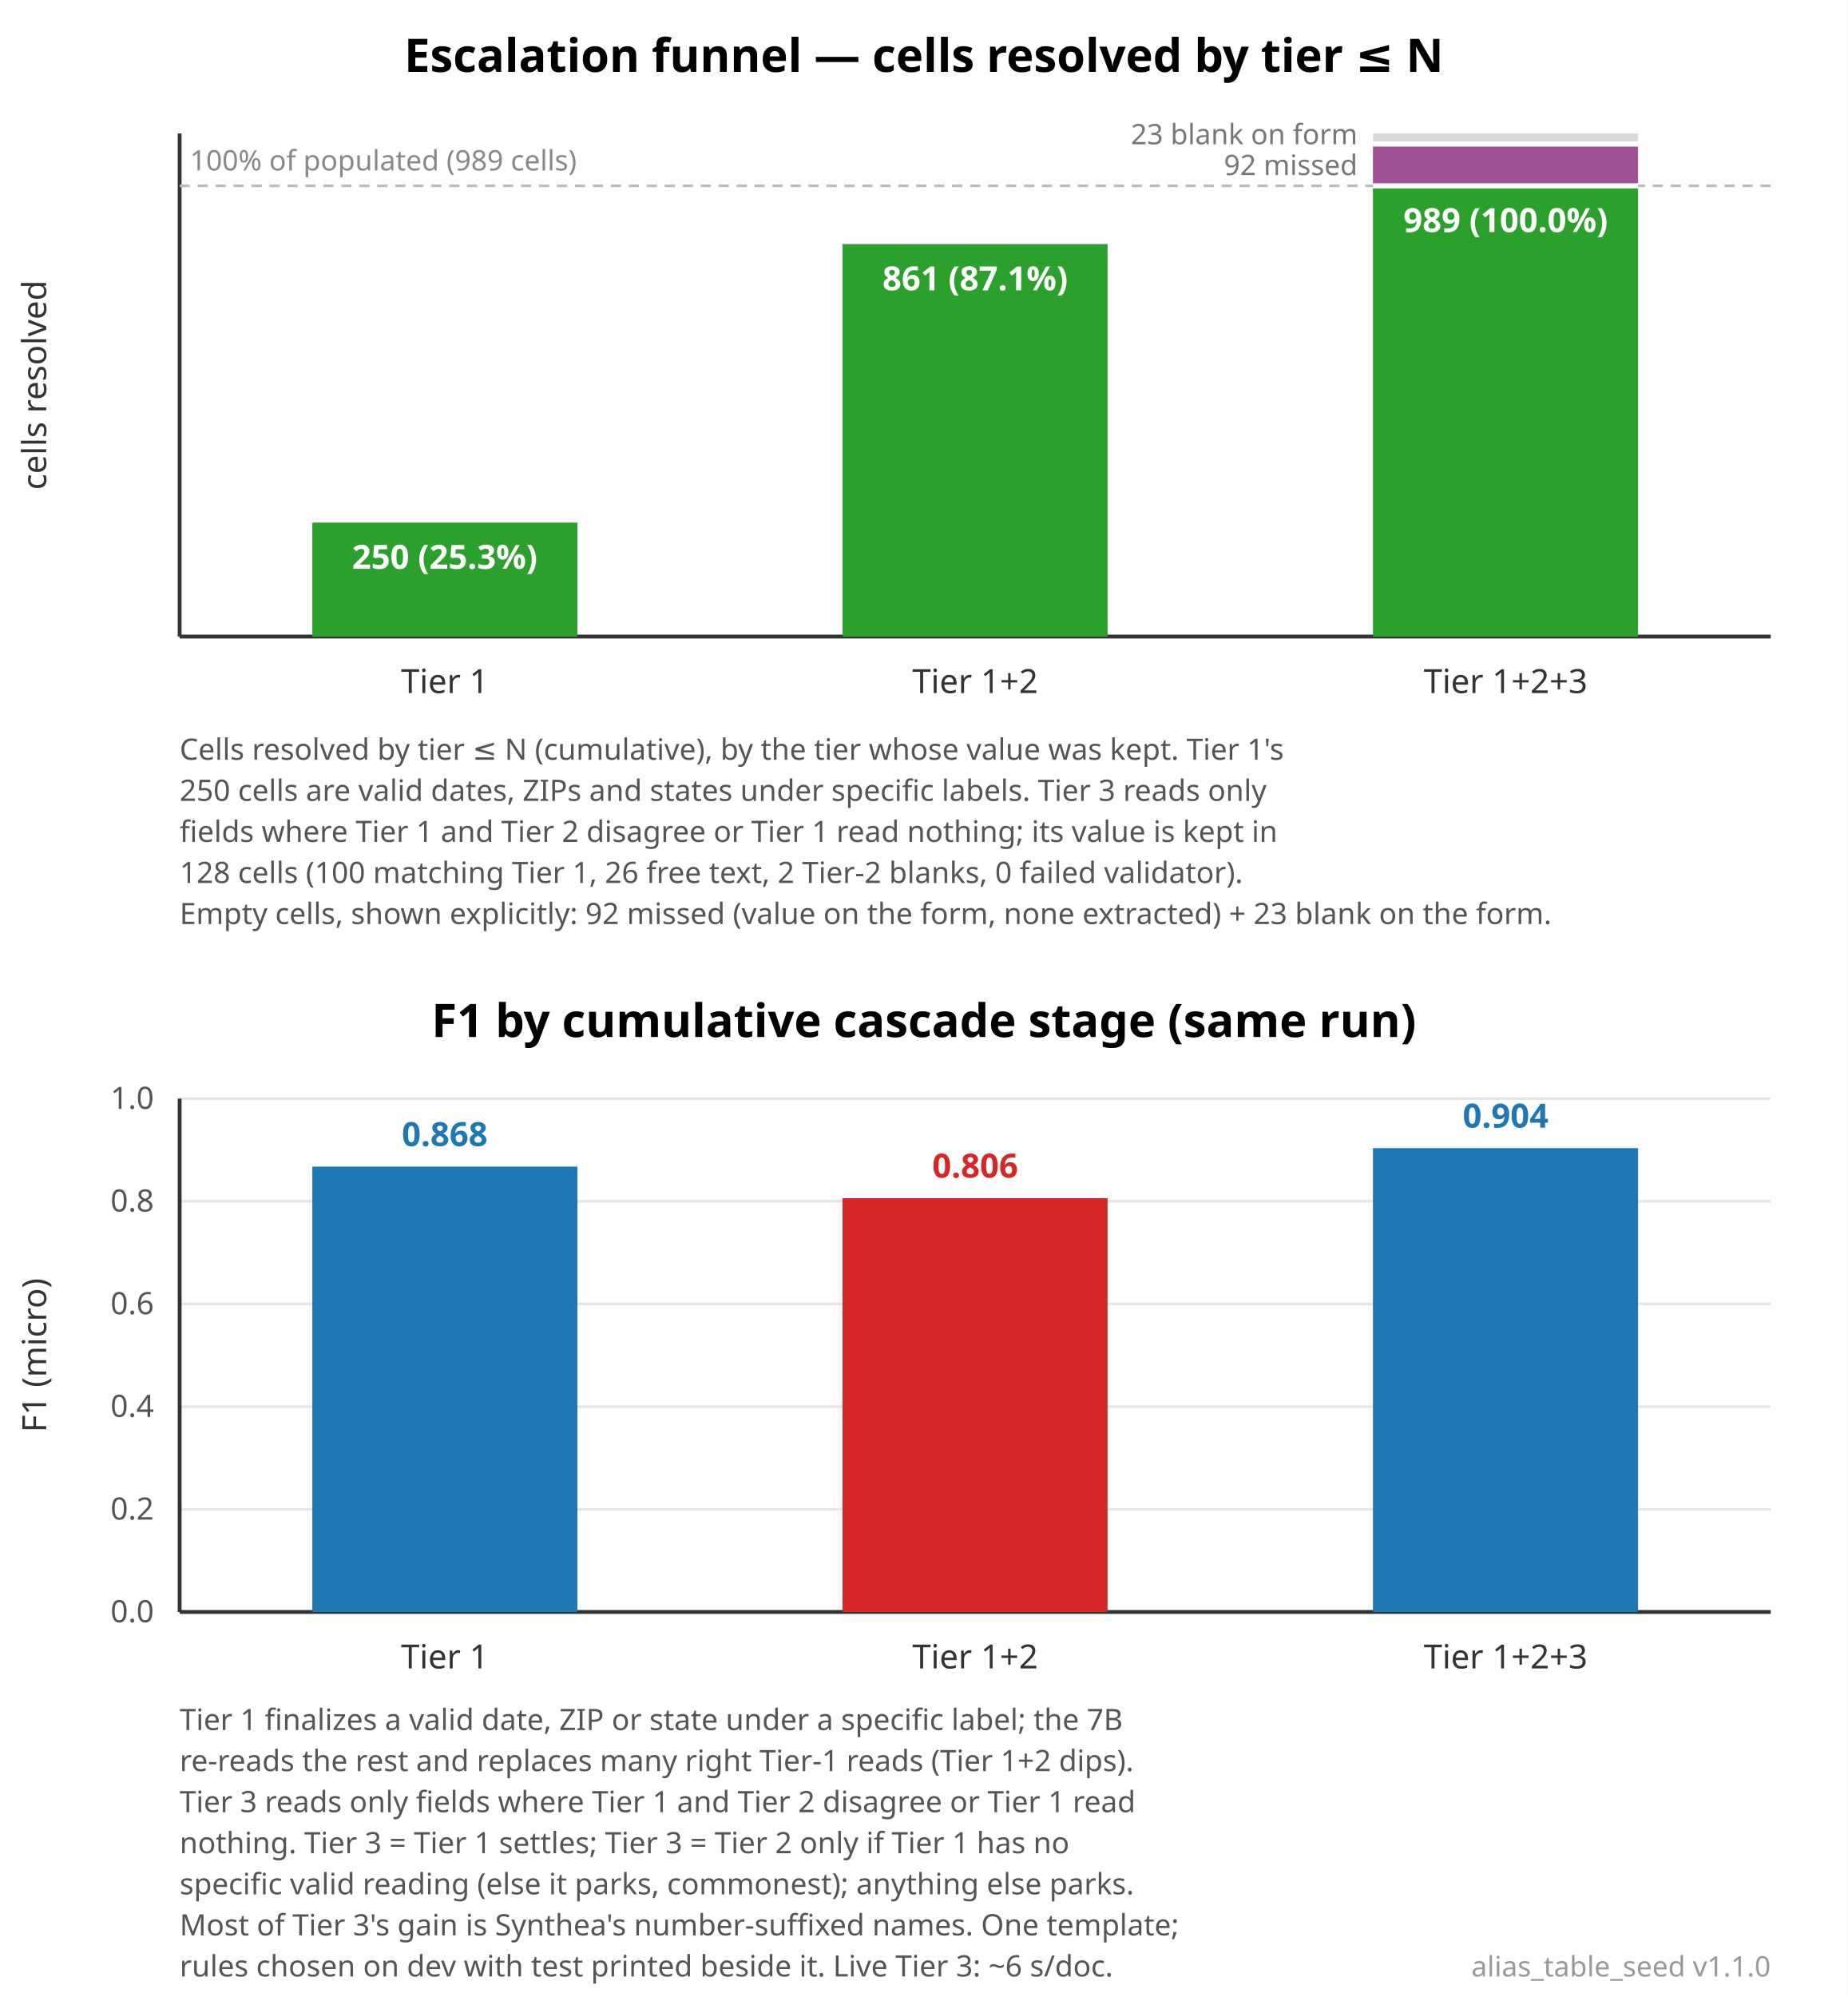
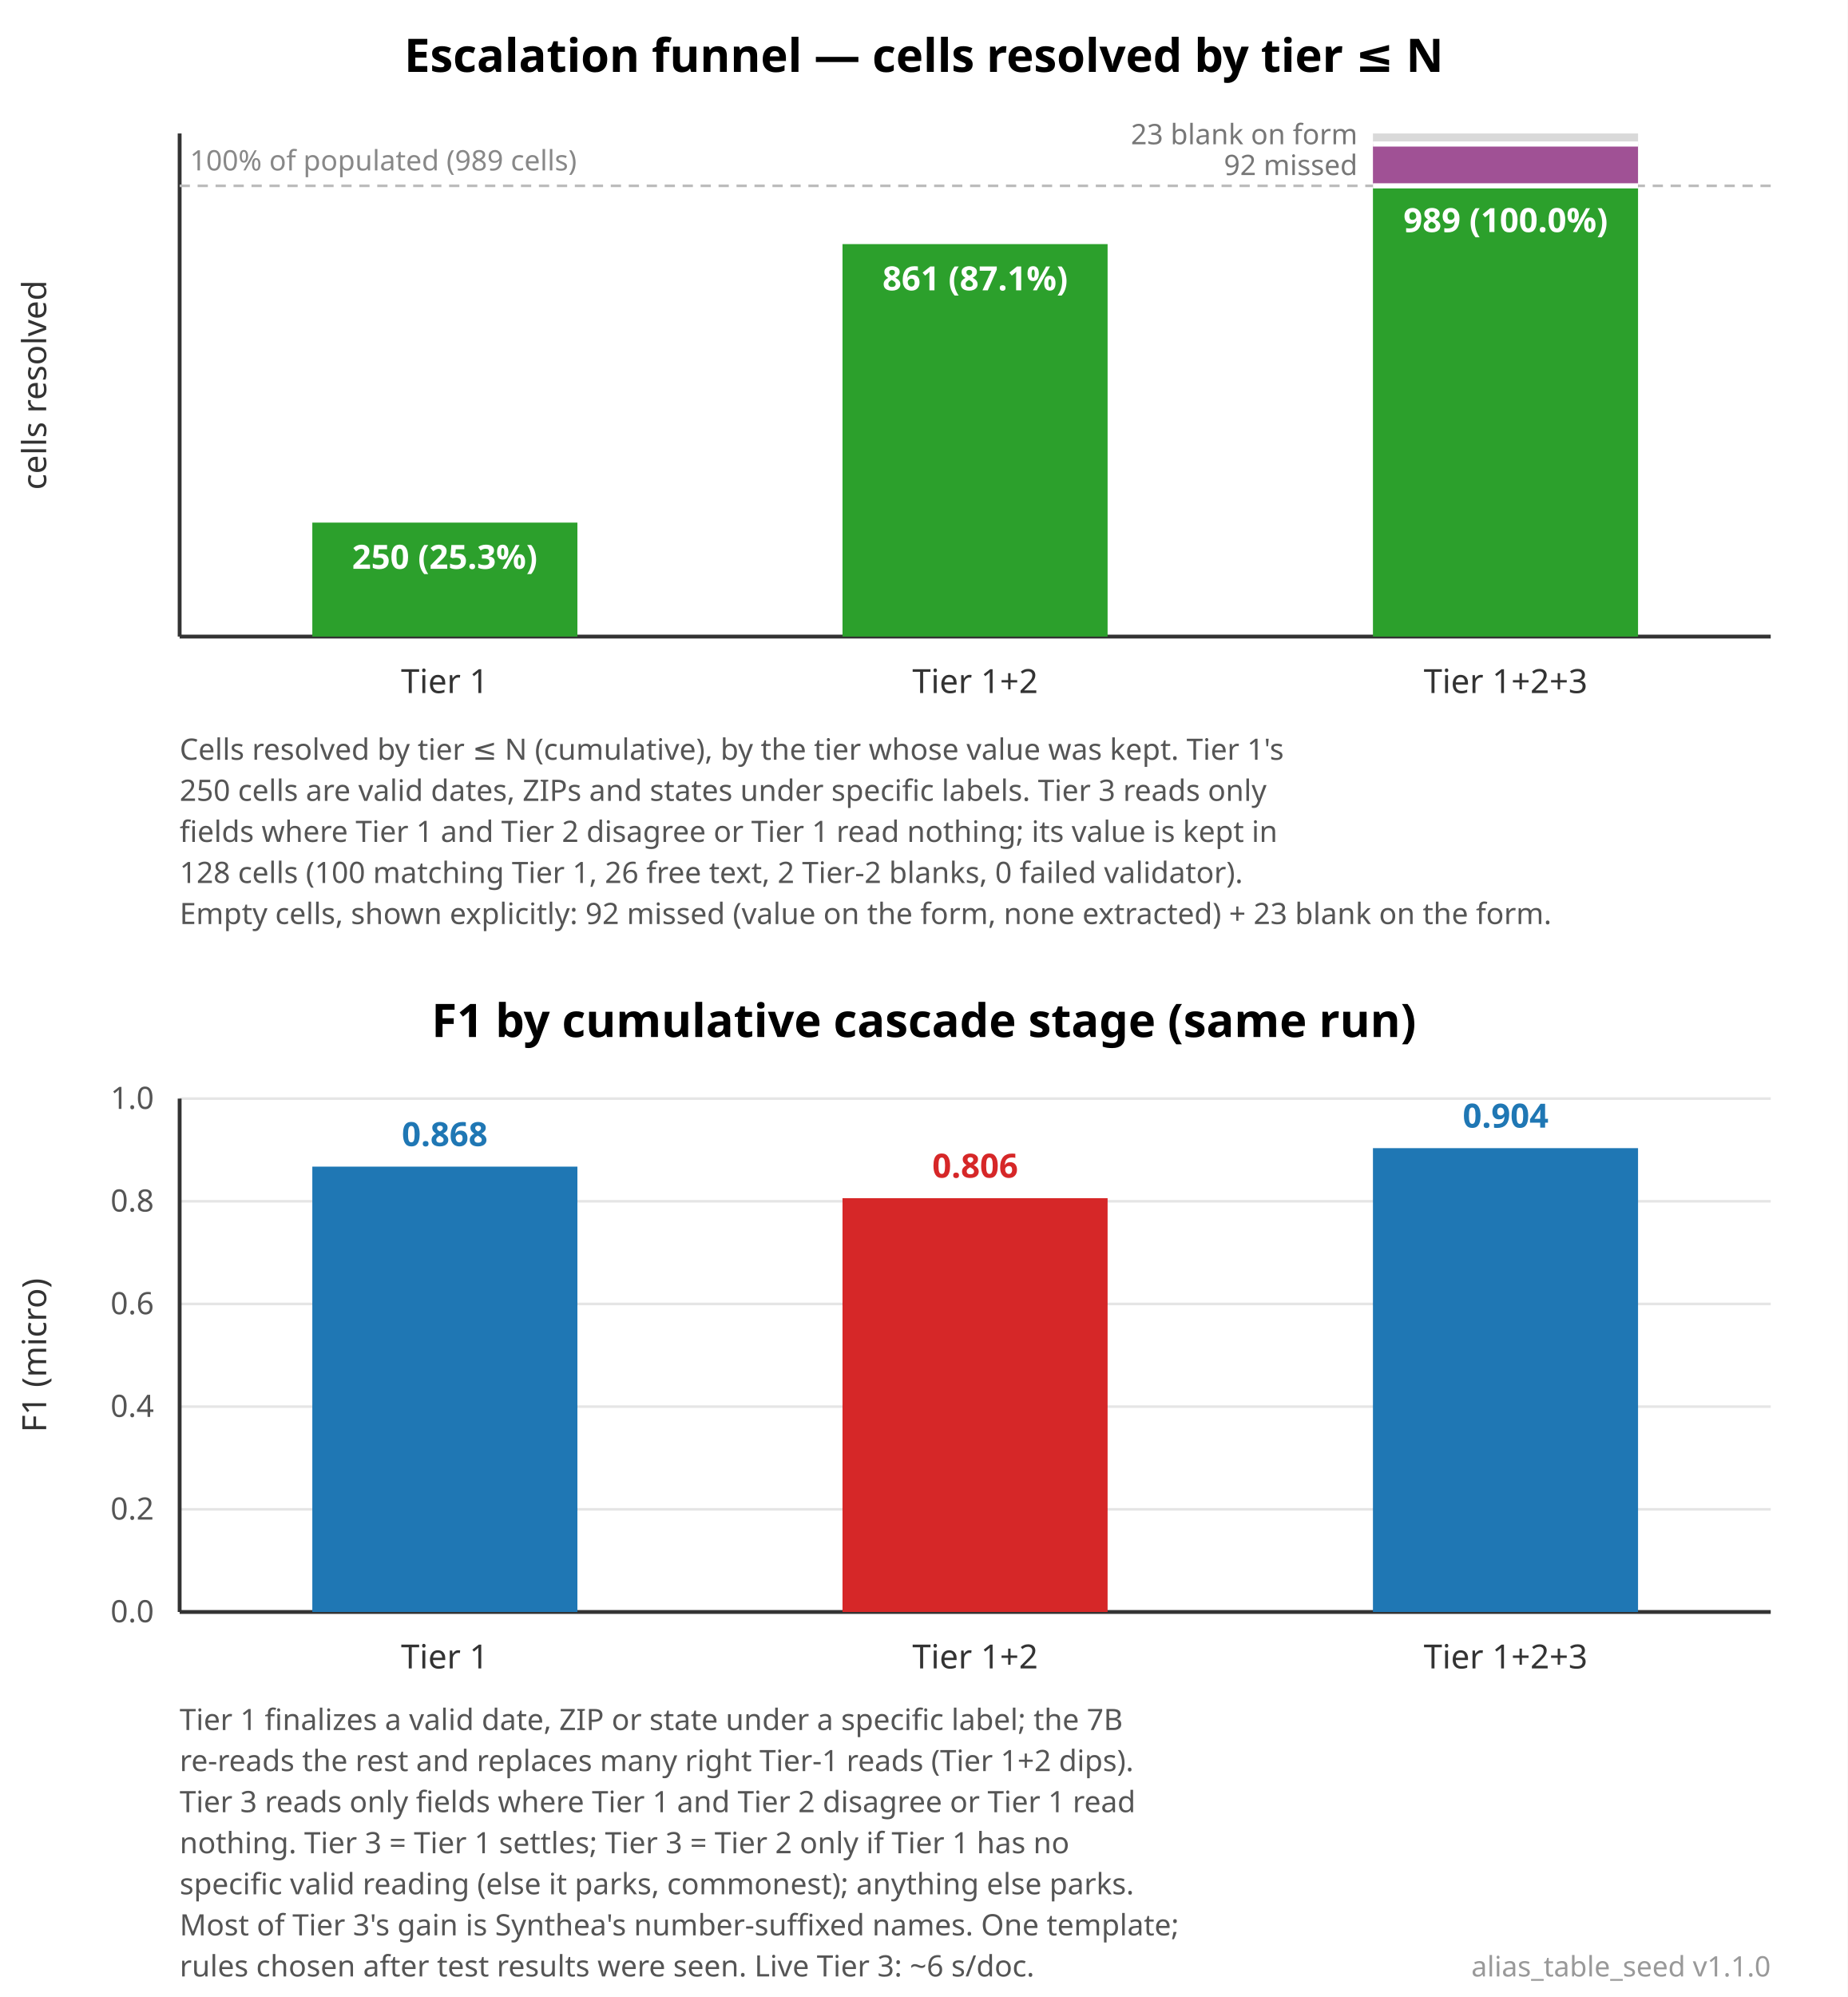
<svg xmlns="http://www.w3.org/2000/svg" width="720" height="778" viewBox="0 0 720 778" font-family="sans-serif">
  <rect width="720" height="778" fill="#ffffff" />
  <text x="360.0" y="28" text-anchor="middle" font-size="18" font-weight="bold">Escalation funnel — cells resolved by tier ≤ N</text>
  <line x1="70" y1="52" x2="70" y2="248" stroke="#333" stroke-width="1.5" />
  <line x1="70" y1="248" x2="690" y2="248" stroke="#333" stroke-width="1.5" />
  <line x1="70" y1="72.4" x2="690" y2="72.4" stroke="#bbbbbb" stroke-width="1" stroke-dasharray="4 3" />
  <text x="74" y="66.4" font-size="11" fill="#888">100% of populated (989 cells)</text>
  <rect x="121.7" y="203.6" width="103.3" height="44.4" fill="#2ca02c" />
  <text x="173.3" y="221.6" text-anchor="middle" font-size="13" font-weight="bold" fill="#ffffff">250 (25.3%)</text>
  <text x="173.3" y="270.0" text-anchor="middle" font-size="13" fill="#333">Tier 1</text>
  <rect x="328.3" y="95.1" width="103.3" height="152.9" fill="#2ca02c" />
  <text x="380.0" y="113.1" text-anchor="middle" font-size="13" font-weight="bold" fill="#ffffff">861 (87.1%)</text>
  <text x="380.0" y="270.0" text-anchor="middle" font-size="13" fill="#333">Tier 1+2</text>
  <rect x="535.0" y="72.4" width="103.3" height="175.6" fill="#2ca02c" />
  <rect x="535.0" y="56.1" width="103.3" height="16.3" fill="#a05195" />
  <rect x="535.0" y="52.0" width="103.3" height="4.1" fill="#d9d9d9" />
  <line x1="535.0" y1="72.4" x2="638.3" y2="72.4" stroke="#ffffff" stroke-width="2" />
  <line x1="535.0" y1="56.1" x2="638.3" y2="56.1" stroke="#ffffff" stroke-width="2" />
  <text x="529.0" y="68.2" text-anchor="end" font-size="11" fill="#777">92 missed</text>
  <text x="529.0" y="56.2" text-anchor="end" font-size="11" fill="#777">23 blank on form</text>
  <text x="586.7" y="90.4" text-anchor="middle" font-size="13" font-weight="bold" fill="#ffffff">989 (100.0%)</text>
  <text x="586.7" y="270.0" text-anchor="middle" font-size="13" fill="#333">Tier 1+2+3</text>
  <text x="18" y="150.0" text-anchor="middle" font-size="13" fill="#333" transform="rotate(-90 18 150.0)">cells resolved</text>
  <text x="70" y="296.0" font-size="11.5" fill="#555">Cells resolved by tier ≤ N (cumulative), by the tier whose value was kept. Tier 1's</text>
  <text x="70" y="312.0" font-size="11.5" fill="#555">250 cells are valid dates, ZIPs and states under specific labels. Tier 3 reads only</text>
  <text x="70" y="328.0" font-size="11.5" fill="#555">fields where Tier 1 and Tier 2 disagree or Tier 1 read nothing; its value is kept in</text>
  <text x="70" y="344.0" font-size="11.5" fill="#555">128 cells (100 matching Tier 1, 26 free text, 2 Tier-2 blanks, 0 failed validator).</text>
  <text x="70" y="360.0" font-size="11.5" fill="#555">Empty cells, shown explicitly: 92 missed (value on the form, none extracted) + 23 blank on the form.</text>
  <text x="360.0" y="404" text-anchor="middle" font-size="18" font-weight="bold">F1 by cumulative cascade stage (same run)</text>
  <line x1="70" y1="628.0" x2="690" y2="628.0" stroke="#e5e5e5" stroke-width="1" />
  <text x="60" y="632.0" text-anchor="end" font-size="12" fill="#555">0.0</text>
  <line x1="70" y1="588.0" x2="690" y2="588.0" stroke="#e5e5e5" stroke-width="1" />
  <text x="60" y="592.0" text-anchor="end" font-size="12" fill="#555">0.2</text>
  <line x1="70" y1="548.0" x2="690" y2="548.0" stroke="#e5e5e5" stroke-width="1" />
  <text x="60" y="552.0" text-anchor="end" font-size="12" fill="#555">0.4</text>
  <line x1="70" y1="508.0" x2="690" y2="508.0" stroke="#e5e5e5" stroke-width="1" />
  <text x="60" y="512.0" text-anchor="end" font-size="12" fill="#555">0.6</text>
  <line x1="70" y1="468.0" x2="690" y2="468.0" stroke="#e5e5e5" stroke-width="1" />
  <text x="60" y="472.0" text-anchor="end" font-size="12" fill="#555">0.8</text>
  <line x1="70" y1="428.0" x2="690" y2="428.0" stroke="#e5e5e5" stroke-width="1" />
  <text x="60" y="432.0" text-anchor="end" font-size="12" fill="#555">1.0</text>
  <line x1="70" y1="428" x2="70" y2="628" stroke="#333" stroke-width="1.5" />
  <line x1="70" y1="628" x2="690" y2="628" stroke="#333" stroke-width="1.5" />
  <rect x="121.7" y="454.5" width="103.3" height="173.5" fill="#1f77b4" />
  <text x="173.3" y="446.5" text-anchor="middle" font-size="13" font-weight="bold" fill="#1f77b4">0.868</text>
  <text x="173.3" y="650.0" text-anchor="middle" font-size="13" fill="#333">Tier 1</text>
  <rect x="328.3" y="466.8" width="103.3" height="161.2" fill="#d62728" />
  <text x="380.0" y="458.8" text-anchor="middle" font-size="13" font-weight="bold" fill="#d62728">0.806</text>
  <text x="380.0" y="650.0" text-anchor="middle" font-size="13" fill="#333">Tier 1+2</text>
  <rect x="535.0" y="447.3" width="103.3" height="180.7" fill="#1f77b4" />
  <text x="586.7" y="439.3" text-anchor="middle" font-size="13" font-weight="bold" fill="#1f77b4">0.904</text>
  <text x="586.7" y="650.0" text-anchor="middle" font-size="13" fill="#333">Tier 1+2+3</text>
  <text x="18" y="528.0" text-anchor="middle" font-size="13" fill="#333" transform="rotate(-90 18 528.0)">F1 (micro)</text>
  <text x="70" y="674.0" font-size="11.5" fill="#555">Tier 1 finalizes a valid date, ZIP or state under a specific label; the 7B</text>
  <text x="70" y="690.0" font-size="11.5" fill="#555">re-reads the rest and replaces many right Tier-1 reads (Tier 1+2 dips).</text>
  <text x="70" y="706.0" font-size="11.5" fill="#555">Tier 3 reads only fields where Tier 1 and Tier 2 disagree or Tier 1 read</text>
  <text x="70" y="722.0" font-size="11.5" fill="#555">nothing. Tier 3 = Tier 1 settles; Tier 3 = Tier 2 only if Tier 1 has no</text>
  <text x="70" y="738.0" font-size="11.5" fill="#555">specific valid reading (else it parks, commonest); anything else parks.</text>
  <text x="70" y="754.0" font-size="11.5" fill="#555">Most of Tier 3's gain is Synthea's number-suffixed names. One template;</text>
-   <text x="70" y="770.0" font-size="11.5" fill="#555">rules chosen on dev with test printed beside it. Live Tier 3: ~6 s/doc.</text>
+   <text x="70" y="770.0" font-size="11.5" fill="#555">rules chosen after test results were seen. Live Tier 3: ~6 s/doc.</text>
  <text x="690" y="770" text-anchor="end" font-size="11" fill="#999">alias_table_seed v1.1.0</text>
</svg>
